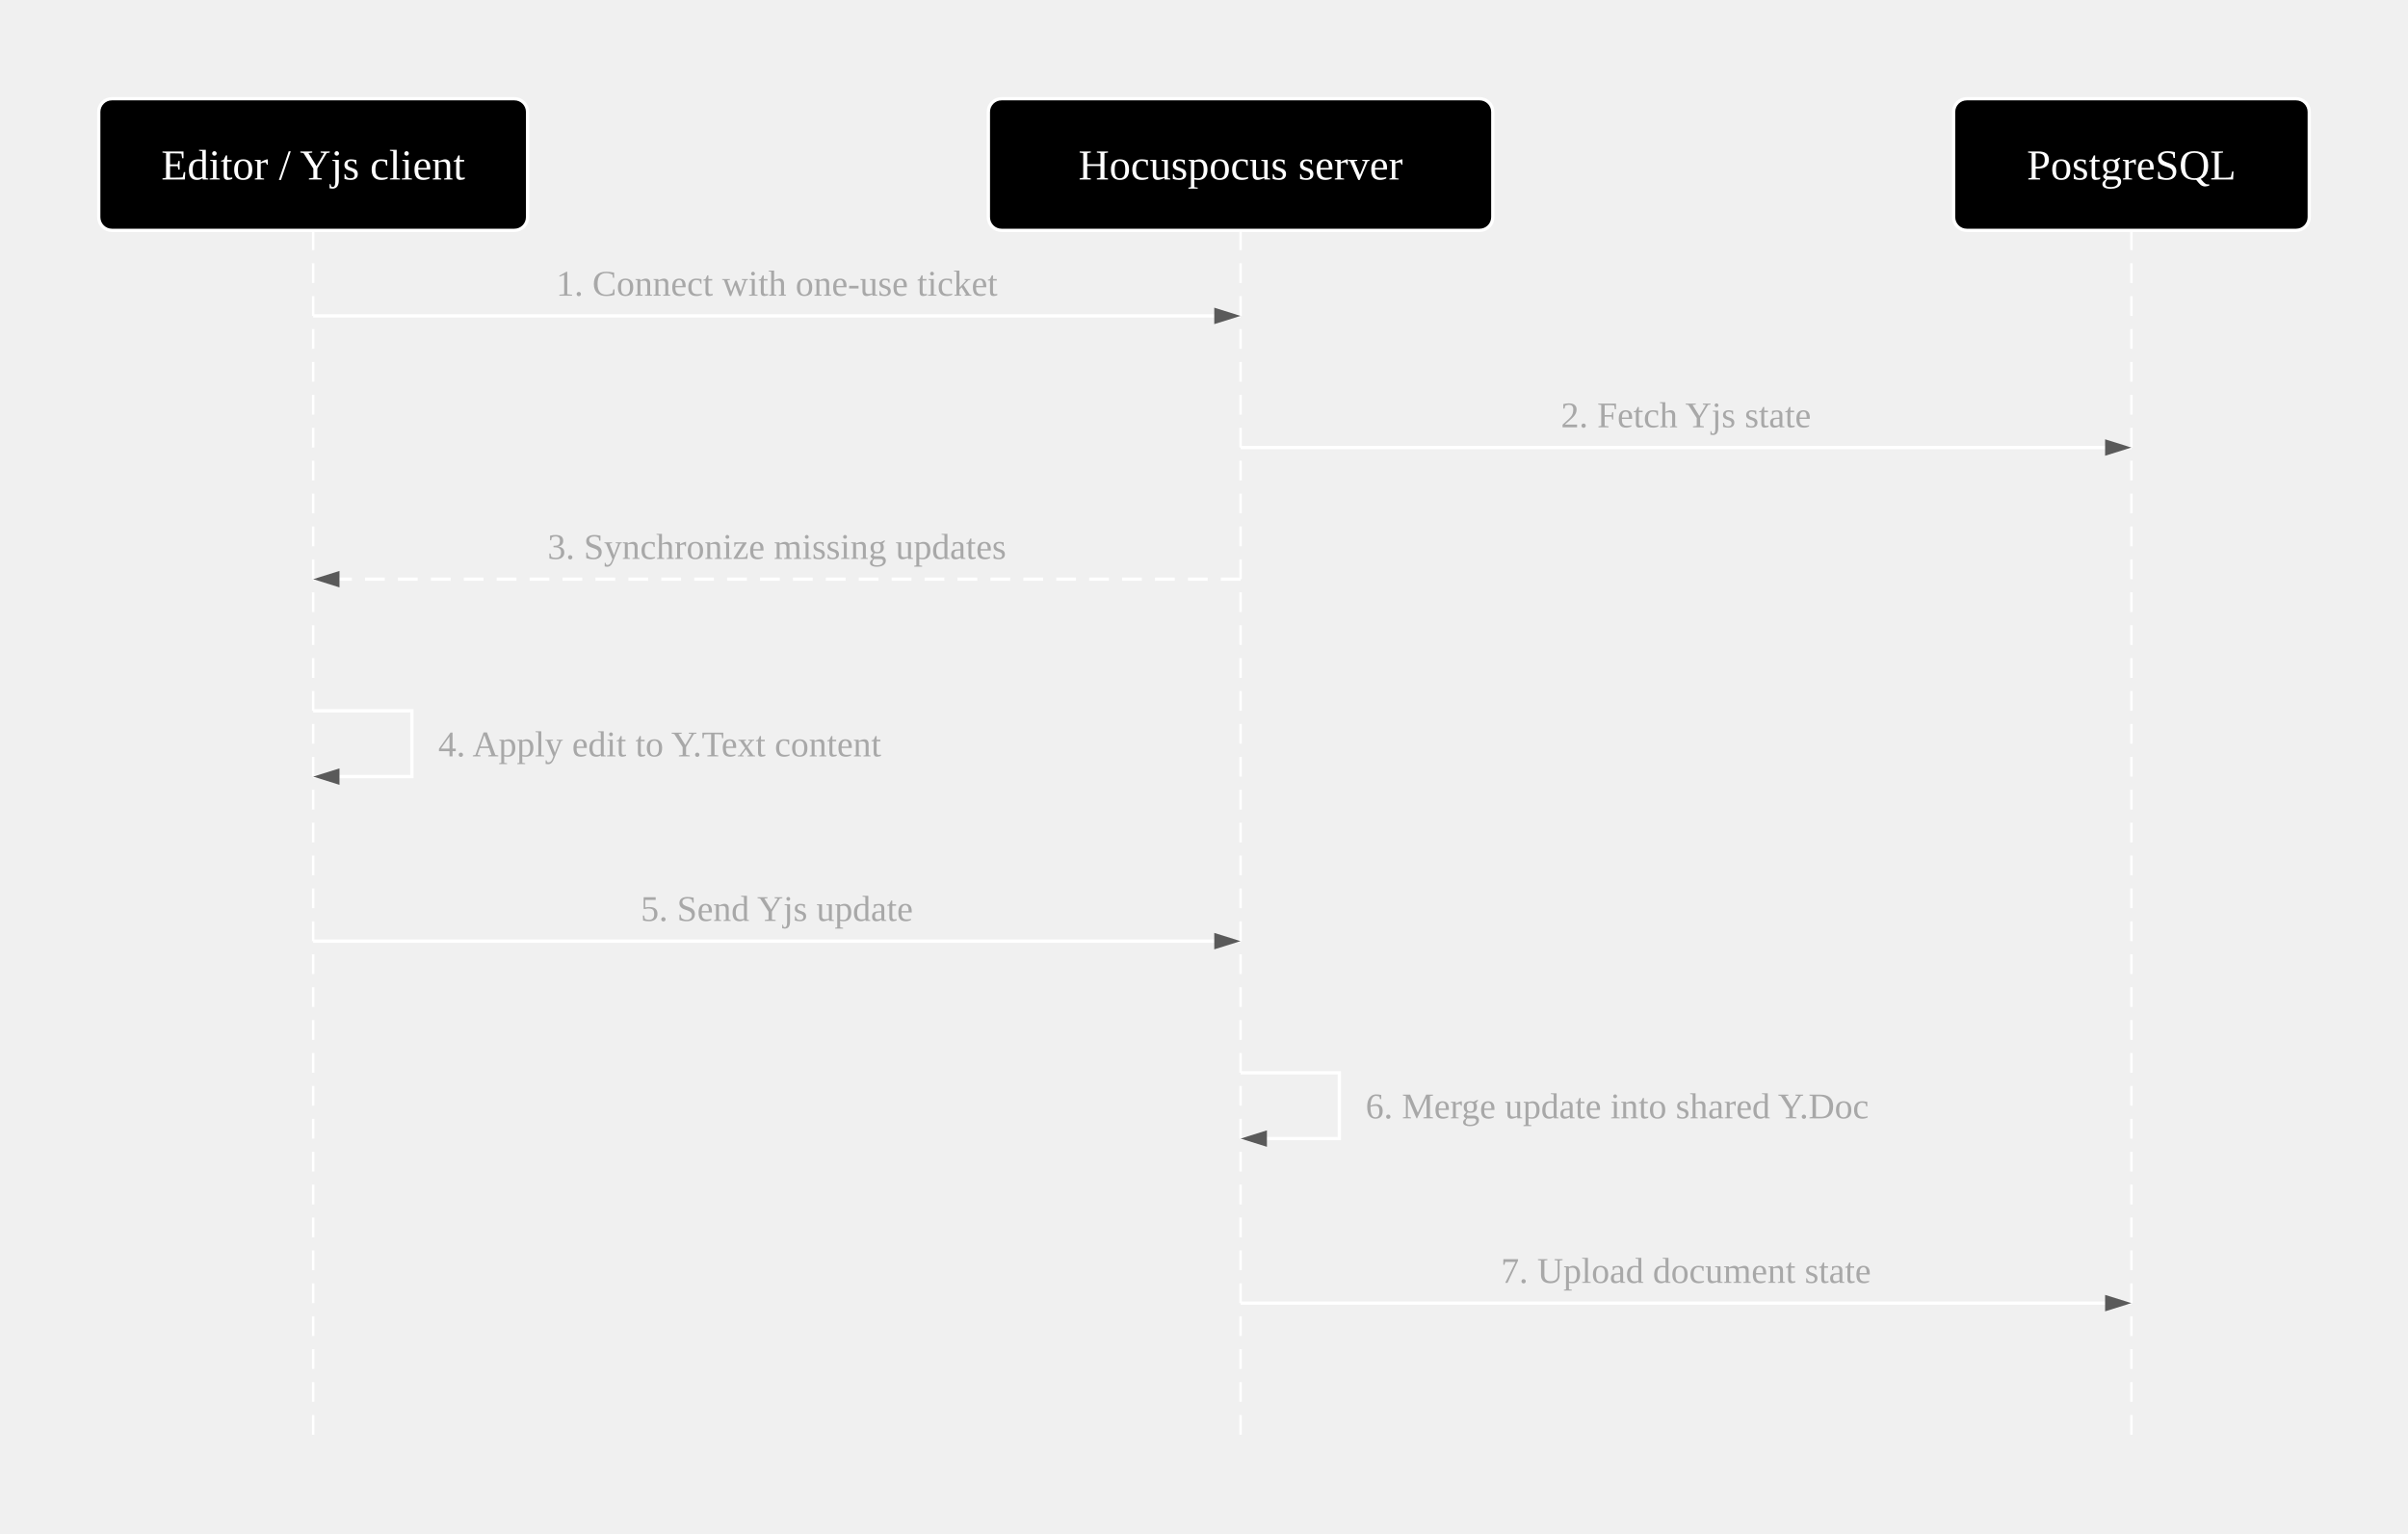
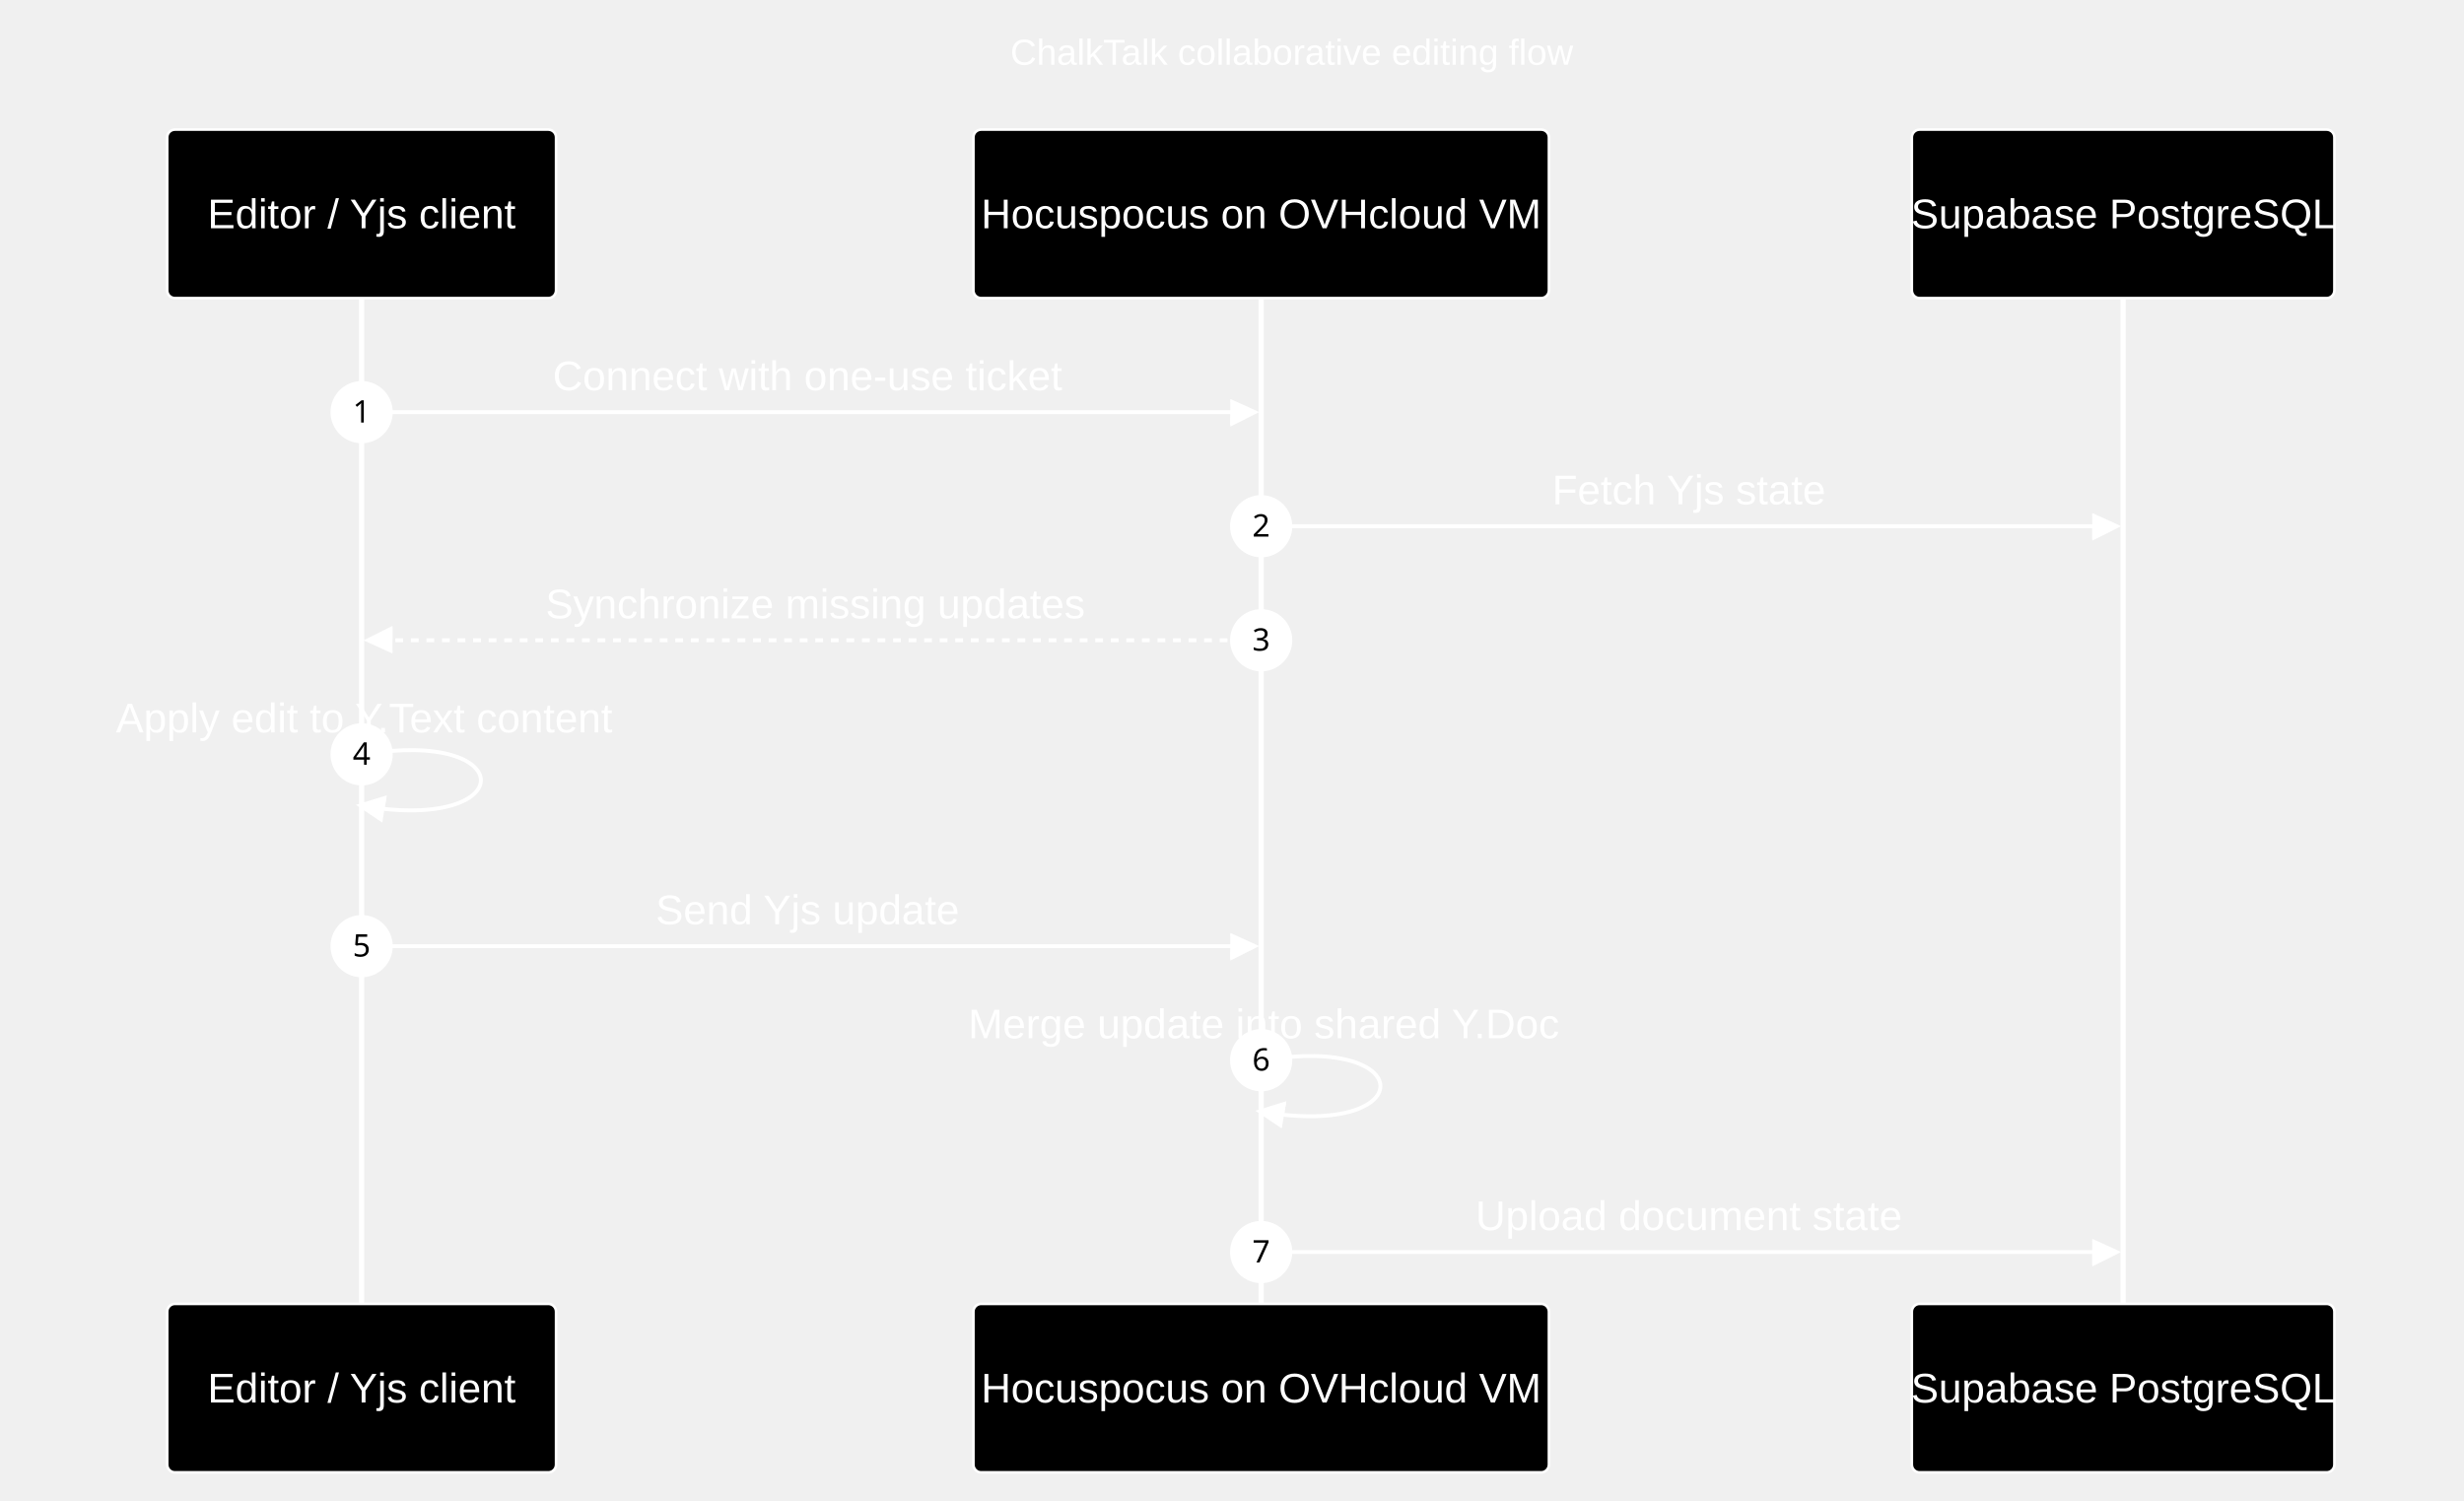
- <svg xmlns="http://www.w3.org/2000/svg" width="731.581" height="466" viewBox="0 0 731.581 466" style="--bg:#000000;--fg:#FFFFFF;--line:#FFFFFF;--accent:#000000;--surface:#000000;--border:#FFFFFF;--font:Inter;background:#000000">
-   <style>
-   text { font-family: var(--font, 'Inter'), system-ui, sans-serif; }
-   svg {
-     /* Derived from --bg and --fg (overridable via --line, --accent, etc.) */
-     --_text:          #FFFFFF;
-     --_text-sec:      #c7c7c7;
-     --_text-muted:    #a8a8a8;
-     --_text-faint:    #8a8a8a;
-     --_line:          #FFFFFF;
-     --_arrow:         #000000;
-     --_node-fill:     #000000;
-     --_node-stroke:   #FFFFFF;
-     --_group-fill:    #000000;
-     --_group-hdr:     #0d0d0d;
-     --_inner-stroke:  #1f1f1f;
-     --_key-badge:     #1a1a1a;
-   }
- </style>
+ <svg xmlns="http://www.w3.org/2000/svg" id="my-svg" width="100%" style="max-width: 950.5px; background-color: black;" viewBox="-64.5 -50 950.5 579" role="graphics-document document" aria-roledescription="sequence">
+   <g>
+     <rect x="673" y="453" fill="#eaeaea" stroke="#666" width="163" height="65" name="Database" rx="3" ry="3" class="actor actor-bottom" />
+     <text x="754.5" y="485.5" dominant-baseline="central" alignment-baseline="central" class="actor actor-box" style="text-anchor: middle; font-size: 16px; font-weight: 400;">
+       <tspan x="754.5" dy="0">Supabase PostgreSQL</tspan>
+     </text>
+   </g>
+   <g>
+     <rect x="311" y="453" fill="#eaeaea" stroke="#666" width="222" height="65" name="Hocuspocus" rx="3" ry="3" class="actor actor-bottom" />
+     <text x="422" y="485.5" dominant-baseline="central" alignment-baseline="central" class="actor actor-box" style="text-anchor: middle; font-size: 16px; font-weight: 400;">
+       <tspan x="422" dy="0">Hocuspocus on OVHcloud VM</tspan>
+     </text>
+   </g>
+   <g>
+     <rect x="0" y="453" fill="#eaeaea" stroke="#666" width="150" height="65" name="Editor" rx="3" ry="3" class="actor actor-bottom" />
+     <text x="75" y="485.5" dominant-baseline="central" alignment-baseline="central" class="actor actor-box" style="text-anchor: middle; font-size: 16px; font-weight: 400;">
+       <tspan x="75" dy="0">Editor / Yjs client</tspan>
+     </text>
+   </g>
+   <g>
+     <line id="actor2" x1="754.5" y1="65" x2="754.5" y2="453" class="actor-line 200" stroke-width="0.5px" stroke="#999" name="Database" data-et="life-line" data-id="Database" />
+     <g id="root-2" data-et="participant" data-type="participant" data-id="Database">
+       <rect x="673" y="0" fill="#eaeaea" stroke="#666" width="163" height="65" name="Database" rx="3" ry="3" class="actor actor-top" />
+       <text x="754.5" y="32.5" dominant-baseline="central" alignment-baseline="central" class="actor actor-box" style="text-anchor: middle; font-size: 16px; font-weight: 400;">
+         <tspan x="754.5" dy="0">Supabase PostgreSQL</tspan>
+       </text>
+     </g>
+   </g>
+   <g>
+     <line id="actor1" x1="422" y1="65" x2="422" y2="453" class="actor-line 200" stroke-width="0.5px" stroke="#999" name="Hocuspocus" data-et="life-line" data-id="Hocuspocus" />
+     <g id="root-1" data-et="participant" data-type="participant" data-id="Hocuspocus">
+       <rect x="311" y="0" fill="#eaeaea" stroke="#666" width="222" height="65" name="Hocuspocus" rx="3" ry="3" class="actor actor-top" />
+       <text x="422" y="32.5" dominant-baseline="central" alignment-baseline="central" class="actor actor-box" style="text-anchor: middle; font-size: 16px; font-weight: 400;">
+         <tspan x="422" dy="0">Hocuspocus on OVHcloud VM</tspan>
+       </text>
+     </g>
+   </g>
+   <g>
+     <line id="actor0" x1="75" y1="65" x2="75" y2="453" class="actor-line 200" stroke-width="0.5px" stroke="#999" name="Editor" data-et="life-line" data-id="Editor" />
+     <g id="root-0" data-et="participant" data-type="participant" data-id="Editor">
+       <rect x="0" y="0" fill="#eaeaea" stroke="#666" width="150" height="65" name="Editor" rx="3" ry="3" class="actor actor-top" />
+       <text x="75" y="32.5" dominant-baseline="central" alignment-baseline="central" class="actor actor-box" style="text-anchor: middle; font-size: 16px; font-weight: 400;">
+         <tspan x="75" dy="0">Editor / Yjs client</tspan>
+       </text>
+     </g>
+   </g>
+   <style>#my-svg{font-family:"trebuchet ms",verdana,arial,sans-serif;font-size:14px;fill:#FFFFFF;}@keyframes edge-animation-frame{from{stroke-dashoffset:0;}}@keyframes dash{to{stroke-dashoffset:0;}}#my-svg .edge-animation-slow{stroke-dasharray:9,5!important;stroke-dashoffset:900;animation:dash 50s linear infinite;stroke-linecap:round;}#my-svg .edge-animation-fast{stroke-dasharray:9,5!important;stroke-dashoffset:900;animation:dash 20s linear infinite;stroke-linecap:round;}#my-svg .error-icon{fill:hsl(180, 0%, 5%);}#my-svg .error-text{fill:rgb(242.25, 242.25, 242.25);stroke:rgb(242.25, 242.25, 242.25);}#my-svg .edge-thickness-normal{stroke-width:1px;}#my-svg .edge-thickness-thick{stroke-width:3.5px;}#my-svg .edge-pattern-solid{stroke-dasharray:0;}#my-svg .edge-thickness-invisible{stroke-width:0;fill:none;}#my-svg .edge-pattern-dashed{stroke-dasharray:3;}#my-svg .edge-pattern-dotted{stroke-dasharray:2;}#my-svg .marker{fill:#FFFFFF;stroke:#FFFFFF;}#my-svg .marker.cross{stroke:#FFFFFF;}#my-svg svg{font-family:"trebuchet ms",verdana,arial,sans-serif;font-size:14px;}#my-svg p{margin:0;}#my-svg .actor{stroke:#FFFFFF;fill:#000000;stroke-width:1;}#my-svg rect.actor.outer-path[data-look="neo"]{filter:drop-shadow( 1px 2px 2px rgba(185,185,185,1));}#my-svg rect.note[data-look="neo"]{stroke:#FFFFFF;fill:#000000;filter:drop-shadow( 1px 2px 2px rgba(185,185,185,1));}#my-svg text.actor&gt;tspan{fill:#FFFFFF;stroke:none;}#my-svg .actor-line{stroke:#FFFFFF;}#my-svg .innerArc{stroke-width:1.5;stroke-dasharray:none;}#my-svg .messageLine0{stroke-width:1.5;stroke-dasharray:none;stroke:#FFFFFF;}#my-svg .messageLine1{stroke-width:1.5;stroke-dasharray:2,2;stroke:#FFFFFF;}#my-svg [id$="-arrowhead"] path{fill:#FFFFFF;stroke:#FFFFFF;}#my-svg .sequenceNumber{fill:#000000;}#my-svg [id$="-sequencenumber"]{fill:#FFFFFF;}#my-svg [id$="-crosshead"] path{fill:#FFFFFF;stroke:#FFFFFF;}#my-svg .messageText{fill:#FFFFFF;stroke:none;}#my-svg .labelBox{stroke:#FFFFFF;fill:#000000;filter:none;}#my-svg .labelText,#my-svg .labelText&gt;tspan{fill:#FFFFFF;stroke:none;}#my-svg .loopText,#my-svg .loopText&gt;tspan{fill:#FFFFFF;stroke:none;}#my-svg .sectionTitle,#my-svg .sectionTitle&gt;tspan{fill:#FFFFFF;stroke:none;}#my-svg .loopLine{stroke-width:2px;stroke-dasharray:2,2;stroke:#FFFFFF;fill:#FFFFFF;}#my-svg .note{stroke:#FFFFFF;fill:#000000;}#my-svg .noteText,#my-svg .noteText&gt;tspan{fill:#FFFFFF;stroke:none;font-weight:normal;}#my-svg .activation0{fill:#111111;stroke:#FFFFFF;}#my-svg .activation1{fill:#111111;stroke:#FFFFFF;}#my-svg .activation2{fill:#111111;stroke:#FFFFFF;}#my-svg .actorPopupMenu{position:absolute;}#my-svg .actorPopupMenuPanel{position:absolute;fill:#000000;box-shadow:0px 8px 16px 0px rgba(0,0,0,0.2);filter:drop-shadow(3px 5px 2px rgb(0 0 0 / 0.4));}#my-svg .actor-man circle,#my-svg line{fill:#000000;stroke-width:2px;}#my-svg g rect.rect{filter:drop-shadow( 1px 2px 2px rgba(185,185,185,1));stroke:#FFFFFF;}#my-svg .node .neo-node{stroke:#FFFFFF;}#my-svg [data-look="neo"].node rect,#my-svg [data-look="neo"].cluster rect,#my-svg [data-look="neo"].node polygon{stroke:url(#my-svg-gradient);filter:drop-shadow( 1px 2px 2px rgba(185,185,185,1));}#my-svg [data-look="neo"].swimlane.cluster rect{filter:none;}#my-svg [data-look="neo"].node path{stroke:url(#my-svg-gradient);stroke-width:1px;}#my-svg [data-look="neo"].node .outer-path{filter:drop-shadow( 1px 2px 2px rgba(185,185,185,1));}#my-svg [data-look="neo"].node .neo-line path{stroke:#FFFFFF;filter:none;}#my-svg [data-look="neo"].node circle{stroke:url(#my-svg-gradient);filter:drop-shadow( 1px 2px 2px rgba(185,185,185,1));}#my-svg [data-look="neo"].node circle .state-start{fill:#000000;}#my-svg [data-look="neo"].icon-shape .icon{fill:url(#my-svg-gradient);filter:drop-shadow( 1px 2px 2px rgba(185,185,185,1));}#my-svg [data-look="neo"].icon-shape .icon-neo path{stroke:url(#my-svg-gradient);filter:drop-shadow( 1px 2px 2px rgba(185,185,185,1));}#my-svg :root{--mermaid-font-family:"trebuchet ms",verdana,arial,sans-serif;}</style>
+   <g />
  <defs>
-     <marker id="seq-arrow" markerWidth="8" markerHeight="5" refX="8" refY="2.5" orient="auto-start-reverse">
-       <polygon points="0 0, 8 2.5, 0 5" fill="#5a5a5a" />
-     </marker>
-     <marker id="seq-arrow-open" markerWidth="8" markerHeight="5" refX="8" refY="2.5" orient="auto-start-reverse">
-       <polyline points="0 0, 8 2.5, 0 5" fill="none" stroke="#5a5a5a" stroke-width="1" />
-     </marker>
-     <marker id="seq-arrow-cross" markerWidth="8" markerHeight="5" refX="4" refY="2.5" orient="auto">
-       <path d="M1 1 L7 4 M1 4 L7 1" fill="none" stroke="#5a5a5a" stroke-width="1.5" />
-     </marker>
-     <marker id="seq-arrow-half-top" markerWidth="8" markerHeight="5" refX="8" refY="2.5" orient="auto-start-reverse">
-       <path d="M0 0 L8 2.5" fill="none" stroke="#5a5a5a" stroke-width="1" />
-     </marker>
-     <marker id="seq-arrow-half-bottom" markerWidth="8" markerHeight="5" refX="8" refY="2.5" orient="auto-start-reverse">
-       <path d="M0 5 L8 2.5" fill="none" stroke="#5a5a5a" stroke-width="1" />
+     <symbol id="my-svg-computer" width="24" height="24">
+       <path transform="scale(.5)" d="M2 2v13h20v-13h-20zm18 11h-16v-9h16v9zm-10.228 6l.466-1h3.524l.467 1h-4.457zm14.228 3h-24l2-6h2.104l-1.33 4h18.45l-1.297-4h2.073l2 6zm-5-10h-14v-7h14v7z" />
+     </symbol>
+   </defs>
+   <defs>
+     <symbol id="my-svg-database" fill-rule="evenodd" clip-rule="evenodd">
+       <path transform="scale(.5)" d="M12.258.001l.256.004.255.005.253.008.251.01.249.012.247.015.246.016.242.019.241.02.239.023.236.024.233.027.231.028.229.031.225.032.223.034.22.036.217.038.214.04.211.041.208.043.205.045.201.046.198.048.194.05.191.051.187.053.183.054.18.056.175.057.172.059.168.06.163.061.16.063.155.064.15.066.074.033.073.033.071.034.07.034.069.035.068.035.067.035.066.035.064.036.064.036.062.036.06.036.06.037.058.037.058.037.055.038.055.038.053.038.052.038.051.039.05.039.048.039.047.039.045.04.044.04.043.04.041.04.04.041.039.041.037.041.036.041.034.041.033.042.032.042.03.042.029.042.027.042.026.043.024.043.023.043.021.043.02.043.018.044.017.043.015.044.013.044.012.044.011.045.009.044.007.045.006.045.004.045.002.045.001.045v17l-.001.045-.002.045-.004.045-.006.045-.007.045-.009.044-.011.045-.012.044-.013.044-.015.044-.017.043-.018.044-.02.043-.021.043-.023.043-.024.043-.026.043-.027.042-.029.042-.03.042-.032.042-.033.042-.034.041-.036.041-.037.041-.039.041-.04.041-.041.04-.043.04-.044.04-.045.04-.047.039-.048.039-.05.039-.051.039-.052.038-.053.038-.055.038-.055.038-.058.037-.058.037-.06.037-.06.036-.062.036-.064.036-.064.036-.066.035-.067.035-.068.035-.069.035-.07.034-.071.034-.073.033-.074.033-.15.066-.155.064-.16.063-.163.061-.168.06-.172.059-.175.057-.18.056-.183.054-.187.053-.191.051-.194.05-.198.048-.201.046-.205.045-.208.043-.211.041-.214.04-.217.038-.22.036-.223.034-.225.032-.229.031-.231.028-.233.027-.236.024-.239.023-.241.02-.242.019-.246.016-.247.015-.249.012-.251.01-.253.008-.255.005-.256.004-.258.001-.258-.001-.256-.004-.255-.005-.253-.008-.251-.01-.249-.012-.247-.015-.245-.016-.243-.019-.241-.02-.238-.023-.236-.024-.234-.027-.231-.028-.228-.031-.226-.032-.223-.034-.22-.036-.217-.038-.214-.04-.211-.041-.208-.043-.204-.045-.201-.046-.198-.048-.195-.05-.19-.051-.187-.053-.184-.054-.179-.056-.176-.057-.172-.059-.167-.06-.164-.061-.159-.063-.155-.064-.151-.066-.074-.033-.072-.033-.072-.034-.07-.034-.069-.035-.068-.035-.067-.035-.066-.035-.064-.036-.063-.036-.062-.036-.061-.036-.06-.037-.058-.037-.057-.037-.056-.038-.055-.038-.053-.038-.052-.038-.051-.039-.049-.039-.049-.039-.046-.039-.046-.04-.044-.04-.043-.04-.041-.04-.04-.041-.039-.041-.037-.041-.036-.041-.034-.041-.033-.042-.032-.042-.03-.042-.029-.042-.027-.042-.026-.043-.024-.043-.023-.043-.021-.043-.02-.043-.018-.044-.017-.043-.015-.044-.013-.044-.012-.044-.011-.045-.009-.044-.007-.045-.006-.045-.004-.045-.002-.045-.001-.045v-17l.001-.045.002-.045.004-.045.006-.045.007-.045.009-.044.011-.045.012-.044.013-.044.015-.044.017-.043.018-.044.02-.043.021-.043.023-.043.024-.043.026-.043.027-.042.029-.042.03-.042.032-.042.033-.042.034-.041.036-.041.037-.041.039-.041.04-.041.041-.04.043-.04.044-.04.046-.04.046-.039.049-.039.049-.039.051-.039.052-.038.053-.038.055-.038.056-.038.057-.037.058-.037.06-.037.061-.036.062-.036.063-.036.064-.036.066-.035.067-.035.068-.035.069-.035.07-.034.072-.034.072-.033.074-.033.151-.066.155-.064.159-.063.164-.061.167-.06.172-.059.176-.057.179-.056.184-.054.187-.053.19-.051.195-.05.198-.048.201-.046.204-.045.208-.043.211-.041.214-.04.217-.038.22-.036.223-.034.226-.032.228-.031.231-.028.234-.027.236-.024.238-.023.241-.02.243-.019.245-.016.247-.015.249-.012.251-.01.253-.008.255-.005.256-.004.258-.001.258.001zm-9.258 20.499v.01l.001.021.003.021.004.022.005.021.006.022.007.022.009.023.01.022.011.023.012.023.013.023.015.023.016.024.017.023.018.024.019.024.021.024.022.025.023.024.024.025.052.049.056.05.061.051.066.051.07.051.075.051.079.052.084.052.088.052.092.052.097.052.102.051.105.052.11.052.114.051.119.051.123.051.127.05.131.05.135.05.139.048.144.049.147.047.152.047.155.047.16.045.163.045.167.043.171.043.176.041.178.041.183.039.187.039.19.037.194.035.197.035.202.033.204.031.209.03.212.029.216.027.219.025.222.024.226.021.23.02.233.018.236.016.24.015.243.012.246.01.249.008.253.005.256.004.259.001.26-.001.257-.004.254-.005.25-.008.247-.011.244-.012.241-.014.237-.016.233-.018.231-.021.226-.021.224-.024.22-.026.216-.027.212-.028.21-.031.205-.031.202-.034.198-.034.194-.036.191-.037.187-.039.183-.04.179-.04.175-.042.172-.043.168-.044.163-.045.16-.046.155-.046.152-.047.148-.048.143-.049.139-.049.136-.05.131-.05.126-.05.123-.051.118-.052.114-.051.11-.052.106-.052.101-.052.096-.052.092-.052.088-.053.083-.051.079-.052.074-.052.07-.051.065-.051.06-.051.056-.05.051-.05.023-.024.023-.025.021-.024.02-.024.019-.024.018-.024.017-.024.015-.023.014-.024.013-.023.012-.023.01-.023.01-.022.008-.022.006-.022.006-.022.004-.022.004-.021.001-.021.001-.021v-4.127l-.077.055-.08.053-.083.054-.085.053-.087.052-.09.052-.093.051-.095.05-.097.05-.1.049-.102.049-.105.048-.106.047-.109.047-.111.046-.114.045-.115.045-.118.044-.12.043-.122.042-.124.042-.126.041-.128.04-.13.04-.132.038-.134.038-.135.037-.138.037-.139.035-.142.035-.143.034-.144.033-.147.032-.148.031-.15.03-.151.03-.153.029-.154.027-.156.027-.158.026-.159.025-.161.024-.162.023-.163.022-.165.021-.166.02-.167.019-.169.018-.169.017-.171.016-.173.015-.173.014-.175.013-.175.012-.177.011-.178.01-.179.008-.179.008-.181.006-.182.005-.182.004-.184.003-.184.002h-.37l-.184-.002-.184-.003-.182-.004-.182-.005-.181-.006-.179-.008-.179-.008-.178-.01-.176-.011-.176-.012-.175-.013-.173-.014-.172-.015-.171-.016-.17-.017-.169-.018-.167-.019-.166-.02-.165-.021-.163-.022-.162-.023-.161-.024-.159-.025-.157-.026-.156-.027-.155-.027-.153-.029-.151-.03-.15-.03-.148-.031-.146-.032-.145-.033-.143-.034-.141-.035-.14-.035-.137-.037-.136-.037-.134-.038-.132-.038-.13-.04-.128-.04-.126-.041-.124-.042-.122-.042-.12-.044-.117-.043-.116-.045-.113-.045-.112-.046-.109-.047-.106-.047-.105-.048-.102-.049-.1-.049-.097-.05-.095-.05-.093-.052-.09-.051-.087-.052-.085-.053-.083-.054-.08-.054-.077-.054v4.127zm0-5.654v.011l.001.021.003.021.004.021.005.022.006.022.007.022.009.022.01.022.011.023.012.023.013.023.015.024.016.023.017.024.018.024.019.024.021.024.022.024.023.025.024.024.052.05.056.05.061.05.066.051.07.051.075.052.079.051.084.052.088.052.092.052.097.052.102.052.105.052.11.051.114.051.119.052.123.05.127.051.131.05.135.049.139.049.144.048.147.048.152.047.155.046.16.045.163.045.167.044.171.042.176.042.178.04.183.04.187.038.19.037.194.036.197.034.202.033.204.032.209.03.212.028.216.027.219.025.222.024.226.022.23.02.233.018.236.016.24.014.243.012.246.01.249.008.253.006.256.003.259.001.26-.001.257-.003.254-.006.25-.008.247-.01.244-.012.241-.015.237-.016.233-.018.231-.02.226-.022.224-.024.22-.025.216-.027.212-.029.21-.03.205-.032.202-.033.198-.035.194-.036.191-.037.187-.039.183-.039.179-.041.175-.042.172-.043.168-.044.163-.045.16-.045.155-.047.152-.047.148-.048.143-.048.139-.05.136-.049.131-.05.126-.051.123-.051.118-.051.114-.052.11-.052.106-.052.101-.052.096-.052.092-.052.088-.052.083-.052.079-.052.074-.051.07-.052.065-.051.06-.05.056-.051.051-.049.023-.025.023-.024.021-.025.02-.024.019-.024.018-.024.017-.024.015-.023.014-.023.013-.024.012-.022.01-.023.01-.023.008-.022.006-.022.006-.022.004-.021.004-.022.001-.021.001-.021v-4.139l-.077.054-.08.054-.083.054-.085.052-.087.053-.09.051-.093.051-.095.051-.097.05-.1.049-.102.049-.105.048-.106.047-.109.047-.111.046-.114.045-.115.044-.118.044-.12.044-.122.042-.124.042-.126.041-.128.04-.13.039-.132.039-.134.038-.135.037-.138.036-.139.036-.142.035-.143.033-.144.033-.147.033-.148.031-.15.03-.151.03-.153.028-.154.028-.156.027-.158.026-.159.025-.161.024-.162.023-.163.022-.165.021-.166.02-.167.019-.169.018-.169.017-.171.016-.173.015-.173.014-.175.013-.175.012-.177.011-.178.009-.179.009-.179.007-.181.007-.182.005-.182.004-.184.003-.184.002h-.37l-.184-.002-.184-.003-.182-.004-.182-.005-.181-.007-.179-.007-.179-.009-.178-.009-.176-.011-.176-.012-.175-.013-.173-.014-.172-.015-.171-.016-.17-.017-.169-.018-.167-.019-.166-.02-.165-.021-.163-.022-.162-.023-.161-.024-.159-.025-.157-.026-.156-.027-.155-.028-.153-.028-.151-.03-.15-.03-.148-.031-.146-.033-.145-.033-.143-.033-.141-.035-.14-.036-.137-.036-.136-.037-.134-.038-.132-.039-.13-.039-.128-.04-.126-.041-.124-.042-.122-.043-.12-.043-.117-.044-.116-.044-.113-.046-.112-.046-.109-.046-.106-.047-.105-.048-.102-.049-.1-.049-.097-.05-.095-.051-.093-.051-.09-.051-.087-.053-.085-.052-.083-.054-.08-.054-.077-.054v4.139zm0-5.666v.011l.001.02.003.022.004.021.005.022.006.021.007.022.009.023.01.022.011.023.012.023.013.023.015.023.016.024.017.024.018.023.019.024.021.025.022.024.023.024.024.025.052.05.056.05.061.05.066.051.07.051.075.052.079.051.084.052.088.052.092.052.097.052.102.052.105.051.11.052.114.051.119.051.123.051.127.05.131.05.135.05.139.049.144.048.147.048.152.047.155.046.16.045.163.045.167.043.171.043.176.042.178.04.183.04.187.038.19.037.194.036.197.034.202.033.204.032.209.03.212.028.216.027.219.025.222.024.226.021.23.02.233.018.236.017.24.014.243.012.246.01.249.008.253.006.256.003.259.001.26-.001.257-.003.254-.006.25-.008.247-.01.244-.013.241-.014.237-.016.233-.018.231-.02.226-.022.224-.024.22-.025.216-.027.212-.029.21-.03.205-.032.202-.033.198-.035.194-.036.191-.037.187-.039.183-.039.179-.041.175-.042.172-.043.168-.044.163-.045.16-.045.155-.047.152-.047.148-.048.143-.049.139-.049.136-.049.131-.051.126-.05.123-.051.118-.052.114-.051.11-.052.106-.052.101-.052.096-.052.092-.052.088-.052.083-.052.079-.052.074-.052.07-.051.065-.051.06-.051.056-.05.051-.049.023-.025.023-.025.021-.024.02-.024.019-.024.018-.024.017-.024.015-.023.014-.024.013-.023.012-.023.01-.022.01-.023.008-.022.006-.022.006-.022.004-.022.004-.021.001-.021.001-.021v-4.153l-.077.054-.08.054-.083.053-.085.053-.087.053-.09.051-.093.051-.095.051-.097.05-.1.049-.102.048-.105.048-.106.048-.109.046-.111.046-.114.046-.115.044-.118.044-.12.043-.122.043-.124.042-.126.041-.128.04-.13.039-.132.039-.134.038-.135.037-.138.036-.139.036-.142.034-.143.034-.144.033-.147.032-.148.032-.15.03-.151.03-.153.028-.154.028-.156.027-.158.026-.159.024-.161.024-.162.023-.163.023-.165.021-.166.02-.167.019-.169.018-.169.017-.171.016-.173.015-.173.014-.175.013-.175.012-.177.01-.178.01-.179.009-.179.007-.181.006-.182.006-.182.004-.184.003-.184.001-.185.001-.185-.001-.184-.001-.184-.003-.182-.004-.182-.006-.181-.006-.179-.007-.179-.009-.178-.01-.176-.01-.176-.012-.175-.013-.173-.014-.172-.015-.171-.016-.17-.017-.169-.018-.167-.019-.166-.02-.165-.021-.163-.023-.162-.023-.161-.024-.159-.024-.157-.026-.156-.027-.155-.028-.153-.028-.151-.03-.15-.03-.148-.032-.146-.032-.145-.033-.143-.034-.141-.034-.14-.036-.137-.036-.136-.037-.134-.038-.132-.039-.13-.039-.128-.041-.126-.041-.124-.041-.122-.043-.12-.043-.117-.044-.116-.044-.113-.046-.112-.046-.109-.046-.106-.048-.105-.048-.102-.048-.1-.05-.097-.049-.095-.051-.093-.051-.09-.052-.087-.052-.085-.053-.083-.053-.08-.054-.077-.054v4.153zm8.74-8.179l-.257.004-.254.005-.25.008-.247.011-.244.012-.241.014-.237.016-.233.018-.231.021-.226.022-.224.023-.22.026-.216.027-.212.028-.21.031-.205.032-.202.033-.198.034-.194.036-.191.038-.187.038-.183.04-.179.041-.175.042-.172.043-.168.043-.163.045-.16.046-.155.046-.152.048-.148.048-.143.048-.139.049-.136.05-.131.05-.126.051-.123.051-.118.051-.114.052-.11.052-.106.052-.101.052-.096.052-.092.052-.088.052-.083.052-.079.052-.074.051-.07.052-.065.051-.06.05-.056.05-.051.05-.023.025-.023.024-.021.024-.02.025-.019.024-.018.024-.017.023-.015.024-.014.023-.013.023-.012.023-.01.023-.01.022-.008.022-.006.023-.006.021-.004.022-.004.021-.001.021-.001.021.001.021.001.021.004.021.004.022.006.021.006.023.008.022.01.022.01.023.012.023.013.023.014.023.015.024.017.023.018.024.019.024.02.025.021.024.023.024.023.025.051.05.056.05.06.05.065.051.07.052.074.051.079.052.083.052.088.052.092.052.096.052.101.052.106.052.11.052.114.052.118.051.123.051.126.051.131.05.136.05.139.049.143.048.148.048.152.048.155.046.16.046.163.045.168.043.172.043.175.042.179.041.183.04.187.038.191.038.194.036.198.034.202.033.205.032.21.031.212.028.216.027.22.026.224.023.226.022.231.021.233.018.237.016.241.014.244.012.247.011.25.008.254.005.257.004.26.001.26-.001.257-.004.254-.005.25-.008.247-.011.244-.012.241-.014.237-.016.233-.018.231-.021.226-.022.224-.023.22-.026.216-.027.212-.028.21-.031.205-.032.202-.033.198-.034.194-.036.191-.038.187-.038.183-.04.179-.041.175-.042.172-.043.168-.043.163-.045.16-.046.155-.046.152-.048.148-.048.143-.048.139-.049.136-.05.131-.05.126-.051.123-.051.118-.051.114-.052.11-.052.106-.052.101-.052.096-.052.092-.052.088-.052.083-.052.079-.052.074-.051.07-.052.065-.051.06-.05.056-.05.051-.05.023-.025.023-.024.021-.024.02-.025.019-.024.018-.024.017-.023.015-.024.014-.023.013-.023.012-.023.01-.023.01-.022.008-.022.006-.023.006-.021.004-.022.004-.021.001-.021.001-.021-.001-.021-.001-.021-.004-.021-.004-.022-.006-.021-.006-.023-.008-.022-.01-.022-.01-.023-.012-.023-.013-.023-.014-.023-.015-.024-.017-.023-.018-.024-.019-.024-.02-.025-.021-.024-.023-.024-.023-.025-.051-.05-.056-.05-.06-.05-.065-.051-.07-.052-.074-.051-.079-.052-.083-.052-.088-.052-.092-.052-.096-.052-.101-.052-.106-.052-.11-.052-.114-.052-.118-.051-.123-.051-.126-.051-.131-.05-.136-.05-.139-.049-.143-.048-.148-.048-.152-.048-.155-.046-.16-.046-.163-.045-.168-.043-.172-.043-.175-.042-.179-.041-.183-.04-.187-.038-.191-.038-.194-.036-.198-.034-.202-.033-.205-.032-.21-.031-.212-.028-.216-.027-.22-.026-.224-.023-.226-.022-.231-.021-.233-.018-.237-.016-.241-.014-.244-.012-.247-.011-.25-.008-.254-.005-.257-.004-.26-.001-.26.001z" />
+     </symbol>
+   </defs>
+   <defs>
+     <symbol id="my-svg-clock" width="24" height="24">
+       <path transform="scale(.5)" d="M12 2c5.514 0 10 4.486 10 10s-4.486 10-10 10-10-4.486-10-10 4.486-10 10-10zm0-2c-6.627 0-12 5.373-12 12s5.373 12 12 12 12-5.373 12-12-5.373-12-12-12zm5.848 12.459c.202.038.202.333.001.372-1.907.361-6.045 1.111-6.547 1.111-.719 0-1.301-.582-1.301-1.301 0-.512.77-5.447 1.125-7.445.034-.192.312-.181.343.014l.985 6.238 5.394 1.011z" />
+     </symbol>
+   </defs>
+   <defs>
+     <marker id="my-svg-arrowhead" refX="7.9" refY="5" markerUnits="userSpaceOnUse" markerWidth="12" markerHeight="12" orient="auto-start-reverse">
+       <path d="M -1 0 L 10 5 L 0 10 z" />
    </marker>
  </defs>
-   <line class="lifeline" data-actor="Editor" x1="95.14" y1="70" x2="95.14" y2="436" stroke="#FFFFFF" stroke-width="0.75" stroke-dasharray="6 4" data-relationship="lifeline" data-direction="undirected" />
-   <line class="lifeline" data-actor="Hocuspocus" x1="376.906" y1="70" x2="376.906" y2="436" stroke="#FFFFFF" stroke-width="0.75" stroke-dasharray="6 4" data-relationship="lifeline" data-direction="undirected" />
-   <line class="lifeline" data-actor="Database" x1="647.556" y1="70" x2="647.556" y2="436" stroke="#FFFFFF" stroke-width="0.75" stroke-dasharray="6 4" data-relationship="lifeline" data-direction="undirected" />
-   <g class="message" data-label="1. Connect with one-use ticket" data-line-style="solid" data-start-head="none" data-end-head="filled" data-central-start="false" data-central-end="false" data-self="false" data-id="message:Editor-&gt;Hocuspocus#0" data-role="message">
-     <line x1="95.14" y1="96" x2="376.906" y2="96" stroke="#FFFFFF" stroke-width="1" marker-end="url(#seq-arrow)" data-relationship="sequence-message" data-direction="forward" data-id="message:Editor-&gt;Hocuspocus#0:line" data-role="message" data-from="Editor" data-to="Hocuspocus" role="graphics-symbol" aria-roledescription="relation" aria-label="Editor to Hocuspocus: 1. Connect with one-use ticket" />
-     <text x="236.023" y="86" font-size="11" text-anchor="middle" font-weight="400" fill="#a8a8a8" dy="3.85" textLength="134.112" lengthAdjust="spacingAndGlyphs" data-font-metrics="deterministic-fit">1. Connect with one-use ticket</text>
-   </g>
-   <g class="message" data-label="2. Fetch Yjs state" data-line-style="solid" data-start-head="none" data-end-head="filled" data-central-start="false" data-central-end="false" data-self="false" data-id="message:Hocuspocus-&gt;Database#0" data-role="message">
-     <line x1="376.906" y1="136" x2="647.556" y2="136" stroke="#FFFFFF" stroke-width="1" marker-end="url(#seq-arrow)" data-relationship="sequence-message" data-direction="forward" data-id="message:Hocuspocus-&gt;Database#0:line" data-role="message" data-from="Hocuspocus" data-to="Database" role="graphics-symbol" aria-roledescription="relation" aria-label="Hocuspocus to Database: 2. Fetch Yjs state" />
-     <text x="512.231" y="126" font-size="11" text-anchor="middle" font-weight="400" fill="#a8a8a8" dy="3.85" textLength="80.652" lengthAdjust="spacingAndGlyphs" data-font-metrics="deterministic-fit">2. Fetch Yjs state</text>
-   </g>
-   <g class="message" data-label="3. Synchronize missing updates" data-line-style="dashed" data-start-head="none" data-end-head="filled" data-central-start="false" data-central-end="false" data-self="false" data-id="message:Hocuspocus-&gt;Editor#0" data-role="message">
-     <line x1="376.906" y1="176" x2="95.14" y2="176" stroke="#FFFFFF" stroke-width="1" stroke-dasharray="6 4" marker-end="url(#seq-arrow)" data-relationship="sequence-message" data-direction="forward" data-id="message:Hocuspocus-&gt;Editor#0:line" data-role="message" data-from="Hocuspocus" data-to="Editor" role="graphics-symbol" aria-roledescription="relation" aria-label="Hocuspocus to Editor: 3. Synchronize missing updates" />
-     <text x="236.023" y="166" font-size="11" text-anchor="middle" font-weight="400" fill="#a8a8a8" dy="3.85" textLength="150.744" lengthAdjust="spacingAndGlyphs" data-font-metrics="deterministic-fit">3. Synchronize missing updates</text>
-   </g>
-   <g class="message" data-label="4. Apply edit to Y.Text content" data-line-style="solid" data-start-head="none" data-end-head="filled" data-central-start="false" data-central-end="false" data-self="true" data-id="message:Editor-&gt;Editor#0" data-role="message">
-     <polyline points="95.14,216 125.14,216 125.14,236 95.14,236" fill="none" stroke="#FFFFFF" stroke-width="1" marker-end="url(#seq-arrow)" data-relationship="sequence-message" data-direction="self" data-id="message:Editor-&gt;Editor#0:line" data-role="message" data-from="Editor" data-to="Editor" role="graphics-symbol" aria-roledescription="relation" aria-label="Editor to Editor: 4. Apply edit to Y.Text content" />
-     <text x="133.14" y="226" font-size="11" text-anchor="start" font-weight="400" fill="#a8a8a8" dy="3.85" textLength="136.488" lengthAdjust="spacingAndGlyphs" data-font-metrics="deterministic-fit">4. Apply edit to Y.Text content</text>
-   </g>
-   <g class="message" data-label="5. Send Yjs update" data-line-style="solid" data-start-head="none" data-end-head="filled" data-central-start="false" data-central-end="false" data-self="false" data-id="message:Editor-&gt;Hocuspocus#1" data-role="message">
-     <line x1="95.14" y1="286" x2="376.906" y2="286" stroke="#FFFFFF" stroke-width="1" marker-end="url(#seq-arrow)" data-relationship="sequence-message" data-direction="forward" data-id="message:Editor-&gt;Hocuspocus#1:line" data-role="message" data-from="Editor" data-to="Hocuspocus" role="graphics-symbol" aria-roledescription="relation" aria-label="Editor to Hocuspocus: 5. Send Yjs update" />
-     <text x="236.023" y="276" font-size="11" text-anchor="middle" font-weight="400" fill="#a8a8a8" dy="3.85" textLength="87.78" lengthAdjust="spacingAndGlyphs" data-font-metrics="deterministic-fit">5. Send Yjs update</text>
-   </g>
-   <g class="message" data-label="6. Merge update into shared Y.Doc" data-line-style="solid" data-start-head="none" data-end-head="filled" data-central-start="false" data-central-end="false" data-self="true" data-id="message:Hocuspocus-&gt;Hocuspocus#0" data-role="message">
-     <polyline points="376.906,326 406.906,326 406.906,346 376.906,346" fill="none" stroke="#FFFFFF" stroke-width="1" marker-end="url(#seq-arrow)" data-relationship="sequence-message" data-direction="self" data-id="message:Hocuspocus-&gt;Hocuspocus#0:line" data-role="message" data-from="Hocuspocus" data-to="Hocuspocus" role="graphics-symbol" aria-roledescription="relation" aria-label="Hocuspocus to Hocuspocus: 6. Merge update into shared Y.Doc" />
-     <text x="414.906" y="336" font-size="11" text-anchor="start" font-weight="400" fill="#a8a8a8" dy="3.85" textLength="162.03" lengthAdjust="spacingAndGlyphs" data-font-metrics="deterministic-fit">6. Merge update into shared Y.Doc</text>
-   </g>
-   <g class="message" data-label="7. Upload document state" data-line-style="solid" data-start-head="none" data-end-head="filled" data-central-start="false" data-central-end="false" data-self="false" data-id="message:Hocuspocus-&gt;Database#1" data-role="message">
-     <line x1="376.906" y1="396" x2="647.556" y2="396" stroke="#FFFFFF" stroke-width="1" marker-end="url(#seq-arrow)" data-relationship="sequence-message" data-direction="forward" data-id="message:Hocuspocus-&gt;Database#1:line" data-role="message" data-from="Hocuspocus" data-to="Database" role="graphics-symbol" aria-roledescription="relation" aria-label="Hocuspocus to Database: 7. Upload document state" />
-     <text x="512.231" y="386" font-size="11" text-anchor="middle" font-weight="400" fill="#a8a8a8" dy="3.85" textLength="116.292" lengthAdjust="spacingAndGlyphs" data-font-metrics="deterministic-fit">7. Upload document state</text>
-   </g>
-   <g class="actor" data-id="Editor" data-label="Editor / Yjs client" data-type="participant" data-role="actor">
-     <rect x="30" y="30" width="130.28" height="40" rx="4" ry="4" fill="#000000" stroke="#FFFFFF" stroke-width="1" data-id="actor:Editor:box" data-role="actor" />
-     <text x="95.14" y="50" font-size="13" text-anchor="middle" font-weight="500" fill="#FFFFFF" dy="4.55" textLength="98.28" lengthAdjust="spacingAndGlyphs" data-font-metrics="deterministic-fit">Editor / Yjs client</text>
-   </g>
-   <g class="actor" data-id="Hocuspocus" data-label="Hocuspocus server" data-type="participant" data-role="actor">
-     <rect x="300.28" y="30" width="153.251" height="40" rx="4" ry="4" fill="#000000" stroke="#FFFFFF" stroke-width="1" data-id="actor:Hocuspocus:box" data-role="actor" />
-     <text x="376.906" y="50" font-size="13" text-anchor="middle" font-weight="500" fill="#FFFFFF" dy="4.55" textLength="121.251" lengthAdjust="spacingAndGlyphs" data-font-metrics="deterministic-fit">Hocuspocus server</text>
-   </g>
-   <g class="actor" data-id="Database" data-label="PostgreSQL" data-type="participant" data-role="actor">
-     <rect x="593.531" y="30" width="108.05" height="40" rx="4" ry="4" fill="#000000" stroke="#FFFFFF" stroke-width="1" data-id="actor:Database:box" data-role="actor" />
-     <text x="647.556" y="50" font-size="13" text-anchor="middle" font-weight="500" fill="#FFFFFF" dy="4.55" textLength="76.05" lengthAdjust="spacingAndGlyphs" data-font-metrics="deterministic-fit">PostgreSQL</text>
-   </g>
+   <defs>
+     <marker id="my-svg-crosshead" markerWidth="15" markerHeight="8" orient="auto" refX="4" refY="4.5">
+       <path fill="none" stroke="#000000" stroke-width="1pt" d="M 1,2 L 6,7 M 6,2 L 1,7" style="stroke-dasharray: 0, 0;" />
+     </marker>
+   </defs>
+   <defs>
+     <marker id="my-svg-filled-head" refX="15.5" refY="7" markerWidth="20" markerHeight="28" orient="auto">
+       <path d="M 18,7 L9,13 L14,7 L9,1 Z" />
+     </marker>
+   </defs>
+   <defs>
+     <marker id="my-svg-sequencenumber" refX="15" refY="15" markerWidth="60" markerHeight="40" orient="auto">
+       <circle cx="15" cy="15" r="6" />
+     </marker>
+   </defs>
+   <defs>
+     <marker id="my-svg-solidTopArrowHead" refX="7.9" refY="7.25" markerUnits="userSpaceOnUse" markerWidth="12" markerHeight="12" orient="auto-start-reverse">
+       <path d="M 0 0 L 10 8 L 0 8 z" />
+     </marker>
+   </defs>
+   <defs>
+     <marker id="my-svg-solidBottomArrowHead" refX="7.9" refY="0.75" markerUnits="userSpaceOnUse" markerWidth="12" markerHeight="12" orient="auto-start-reverse">
+       <path d="M 0 0 L 10 0 L 0 8 z" />
+     </marker>
+   </defs>
+   <defs>
+     <marker id="my-svg-stickTopArrowHead" refX="7.5" refY="7" markerUnits="userSpaceOnUse" markerWidth="12" markerHeight="12" orient="auto-start-reverse">
+       <path d="M 0 0 L 7 7" stroke="black" stroke-width="1.5" fill="none" />
+     </marker>
+   </defs>
+   <defs>
+     <marker id="my-svg-stickBottomArrowHead" refX="7.5" refY="0" markerUnits="userSpaceOnUse" markerWidth="12" markerHeight="12" orient="auto-start-reverse">
+       <path d="M 0 7 L 7 0" stroke="black" stroke-width="1.5" fill="none" />
+     </marker>
+   </defs>
+   <text x="247" y="80" text-anchor="middle" dominant-baseline="middle" alignment-baseline="middle" class="messageText" dy="1em" style="font-size: 16px; font-weight: 400;">Connect with one-use ticket</text>
+   <line x1="82" y1="109" x2="418" y2="109" class="messageLine0" data-et="message" data-id="i1" data-from="Editor" data-to="Hocuspocus" stroke-width="2" stroke="none" marker-end="url(#my-svg-arrowhead)" style="fill: none;" />
+   <line x1="75" y1="109" x2="75" y2="109" stroke-width="0" marker-start="url(#my-svg-sequencenumber)" />
+   <text x="75" y="113" font-family="sans-serif" font-size="12px" text-anchor="middle" class="sequenceNumber">1</text>
+   <text x="587" y="124" text-anchor="middle" dominant-baseline="middle" alignment-baseline="middle" class="messageText" dy="1em" style="font-size: 16px; font-weight: 400;">Fetch Yjs state</text>
+   <line x1="429" y1="153" x2="750.5" y2="153" class="messageLine0" data-et="message" data-id="i2" data-from="Hocuspocus" data-to="Database" stroke-width="2" stroke="none" marker-end="url(#my-svg-arrowhead)" style="fill: none;" />
+   <line x1="422" y1="153" x2="422" y2="153" stroke-width="0" marker-start="url(#my-svg-sequencenumber)" />
+   <text x="422" y="157" font-family="sans-serif" font-size="12px" text-anchor="middle" class="sequenceNumber">2</text>
+   <text x="250" y="168" text-anchor="middle" dominant-baseline="middle" alignment-baseline="middle" class="messageText" dy="1em" style="font-size: 16px; font-weight: 400;">Synchronize missing updates</text>
+   <line x1="427" y1="197" x2="79" y2="197" class="messageLine1" data-et="message" data-id="i3" data-from="Hocuspocus" data-to="Editor" stroke-width="2" stroke="none" marker-end="url(#my-svg-arrowhead)" style="stroke-dasharray: 3, 3; fill: none;" />
+   <line x1="422" y1="197" x2="422" y2="197" stroke-width="0" marker-start="url(#my-svg-sequencenumber)" />
+   <text x="422" y="201" font-family="sans-serif" font-size="12px" text-anchor="middle" class="sequenceNumber">3</text>
+   <text x="76" y="212" text-anchor="middle" dominant-baseline="middle" alignment-baseline="middle" class="messageText" dy="1em" style="font-size: 16px; font-weight: 400;">Apply edit to Y.Text content</text>
+   <path d="M 76,241 C 136,231 136,271 76,261" class="messageLine0" data-et="message" data-id="i4" data-from="Editor" data-to="Editor" stroke-width="2" stroke="none" marker-end="url(#my-svg-arrowhead)" x1="82" style="fill: none;" />
+   <line x1="75" y1="241" x2="75" y2="241" stroke-width="0" marker-start="url(#my-svg-sequencenumber)" />
+   <text x="75" y="245" font-family="sans-serif" font-size="12px" text-anchor="middle" class="sequenceNumber">4</text>
+   <text x="247" y="286" text-anchor="middle" dominant-baseline="middle" alignment-baseline="middle" class="messageText" dy="1em" style="font-size: 16px; font-weight: 400;">Send Yjs update</text>
+   <line x1="82" y1="315" x2="418" y2="315" class="messageLine0" data-et="message" data-id="i5" data-from="Editor" data-to="Hocuspocus" stroke-width="2" stroke="none" marker-end="url(#my-svg-arrowhead)" style="fill: none;" />
+   <line x1="75" y1="315" x2="75" y2="315" stroke-width="0" marker-start="url(#my-svg-sequencenumber)" />
+   <text x="75" y="319" font-family="sans-serif" font-size="12px" text-anchor="middle" class="sequenceNumber">5</text>
+   <text x="423" y="330" text-anchor="middle" dominant-baseline="middle" alignment-baseline="middle" class="messageText" dy="1em" style="font-size: 16px; font-weight: 400;">Merge update into shared Y.Doc</text>
+   <path d="M 423,359 C 483,349 483,389 423,379" class="messageLine0" data-et="message" data-id="i6" data-from="Hocuspocus" data-to="Hocuspocus" stroke-width="2" stroke="none" marker-end="url(#my-svg-arrowhead)" x1="429" style="fill: none;" />
+   <line x1="422" y1="359" x2="422" y2="359" stroke-width="0" marker-start="url(#my-svg-sequencenumber)" />
+   <text x="422" y="363" font-family="sans-serif" font-size="12px" text-anchor="middle" class="sequenceNumber">6</text>
+   <text x="587" y="404" text-anchor="middle" dominant-baseline="middle" alignment-baseline="middle" class="messageText" dy="1em" style="font-size: 16px; font-weight: 400;">Upload document state</text>
+   <line x1="429" y1="433" x2="750.5" y2="433" class="messageLine0" data-et="message" data-id="i7" data-from="Hocuspocus" data-to="Database" stroke-width="2" stroke="none" marker-end="url(#my-svg-arrowhead)" style="fill: none;" />
+   <line x1="422" y1="433" x2="422" y2="433" stroke-width="0" marker-start="url(#my-svg-sequencenumber)" />
+   <text x="422" y="437" font-family="sans-serif" font-size="12px" text-anchor="middle" class="sequenceNumber">7</text>
+   <text x="325.25" y="-25">ChalkTalk collaborative editing flow</text>
</svg>
